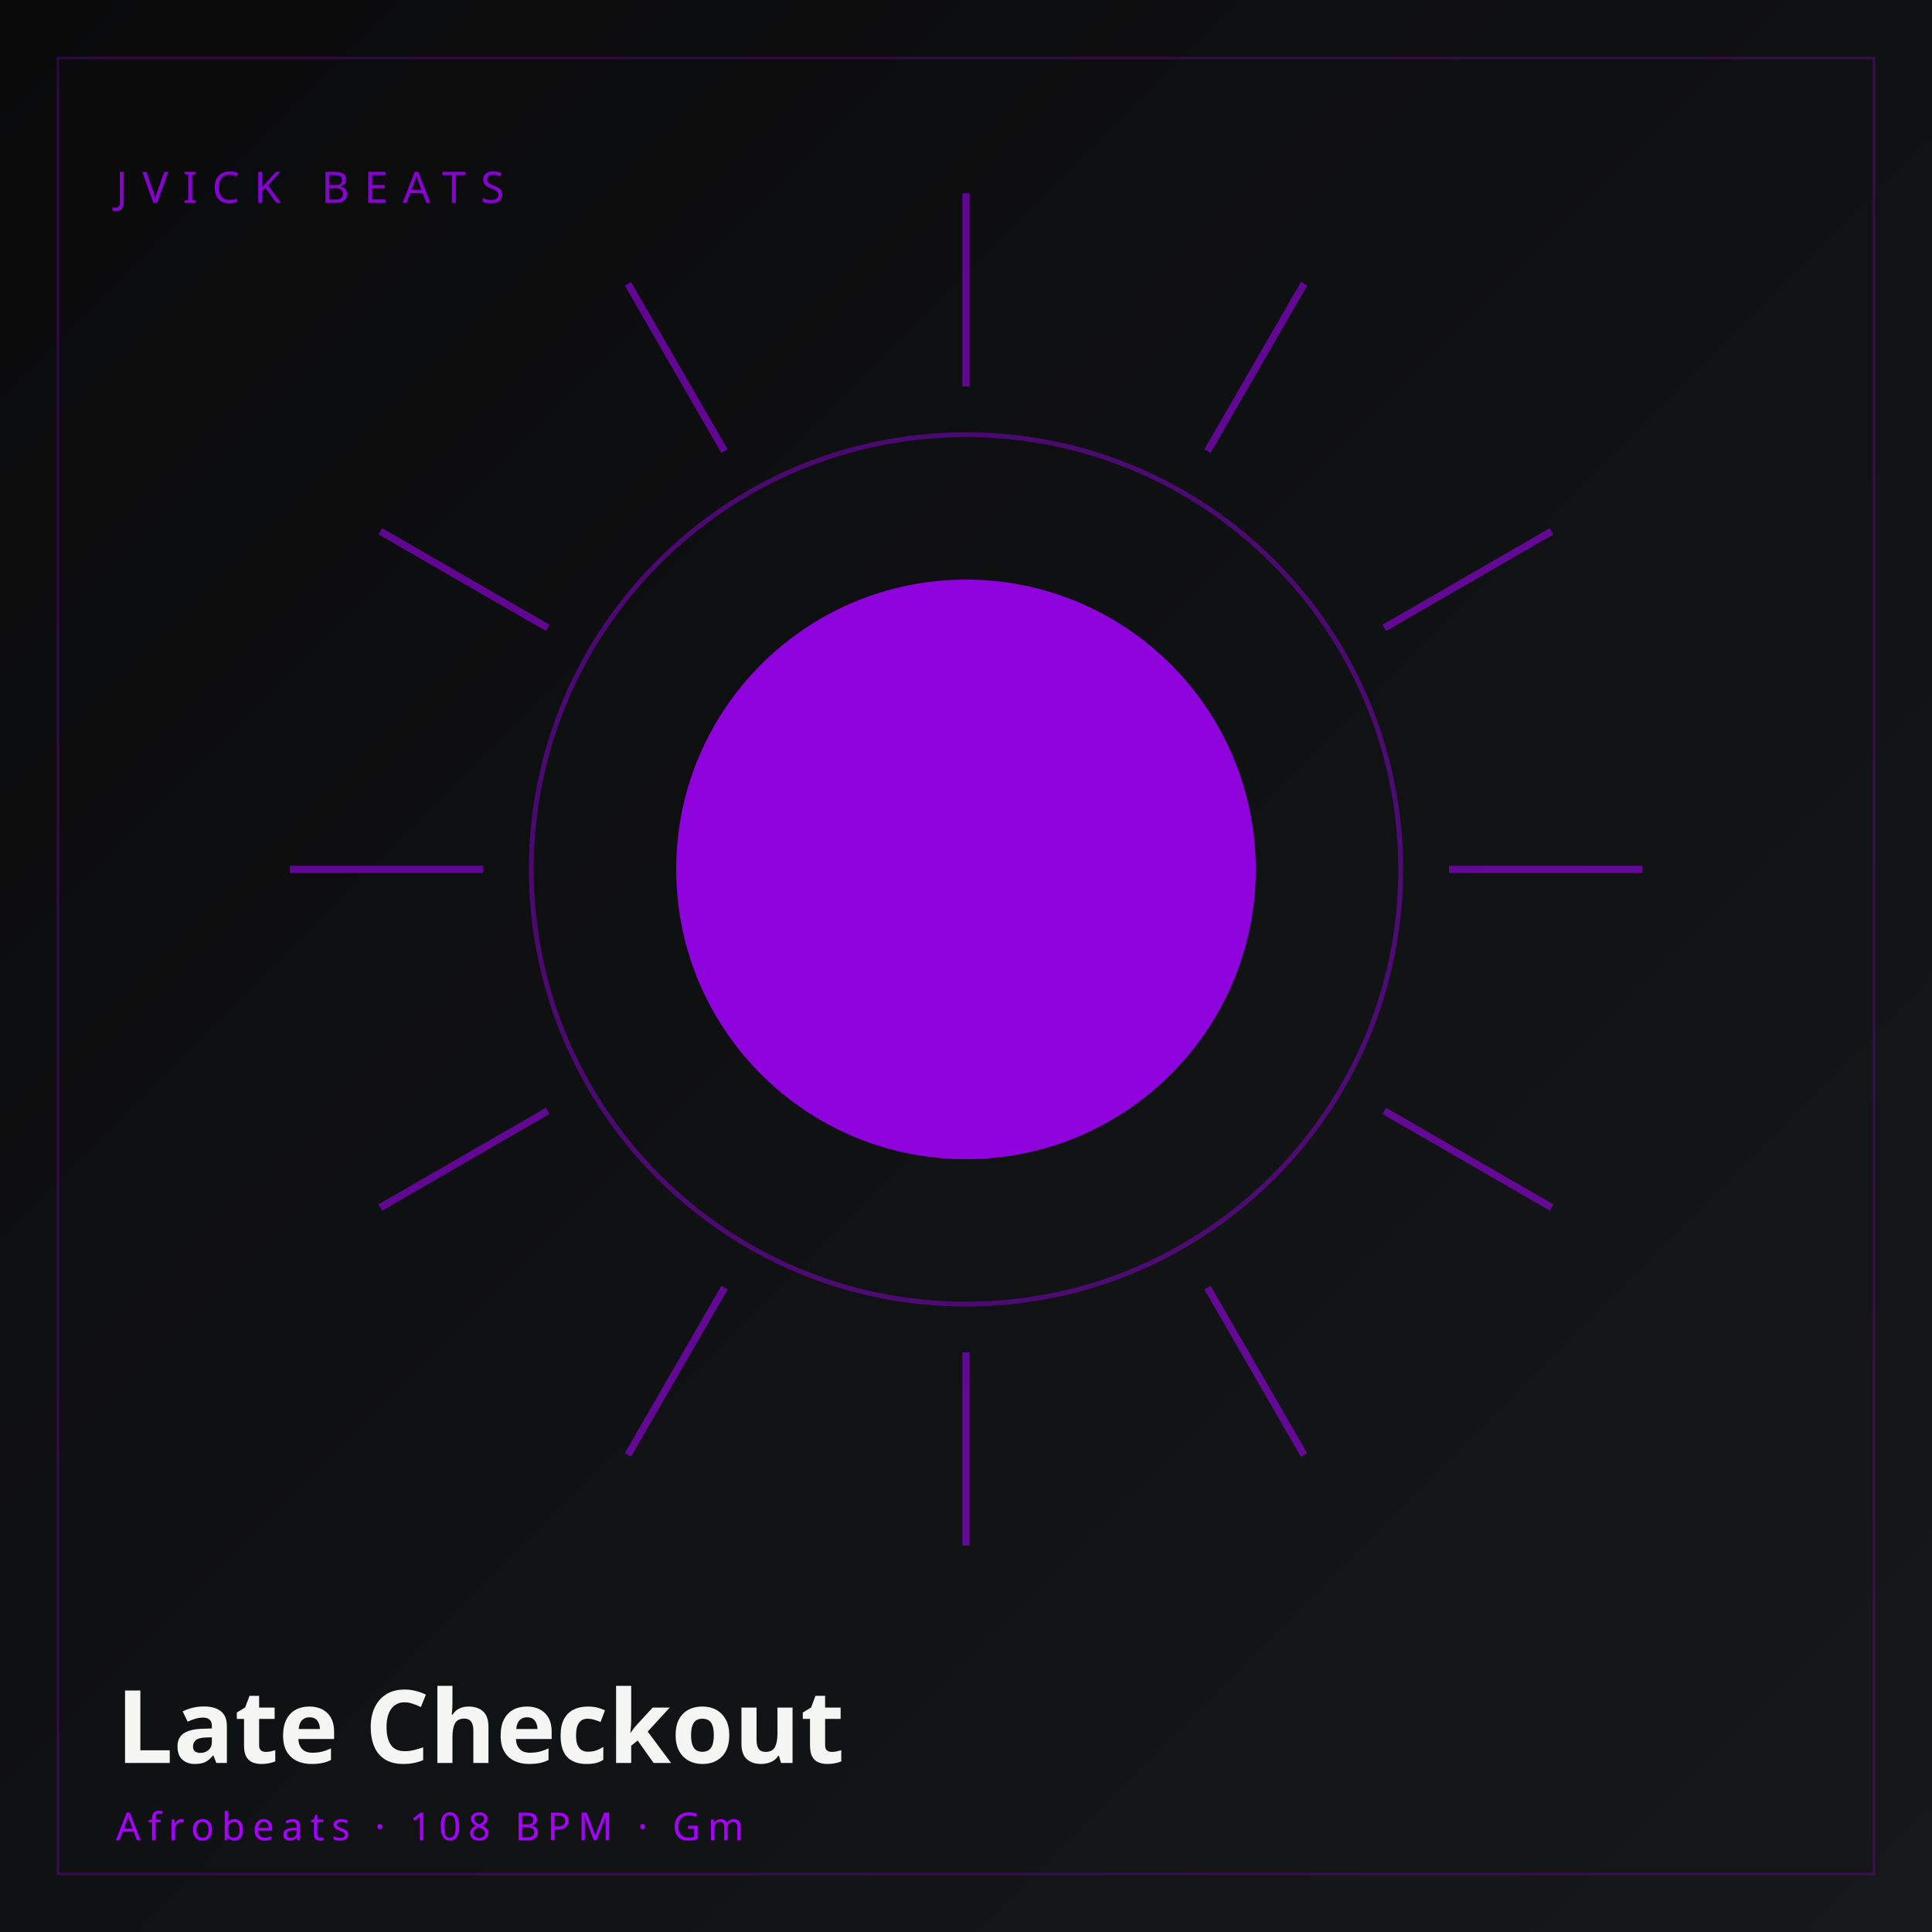
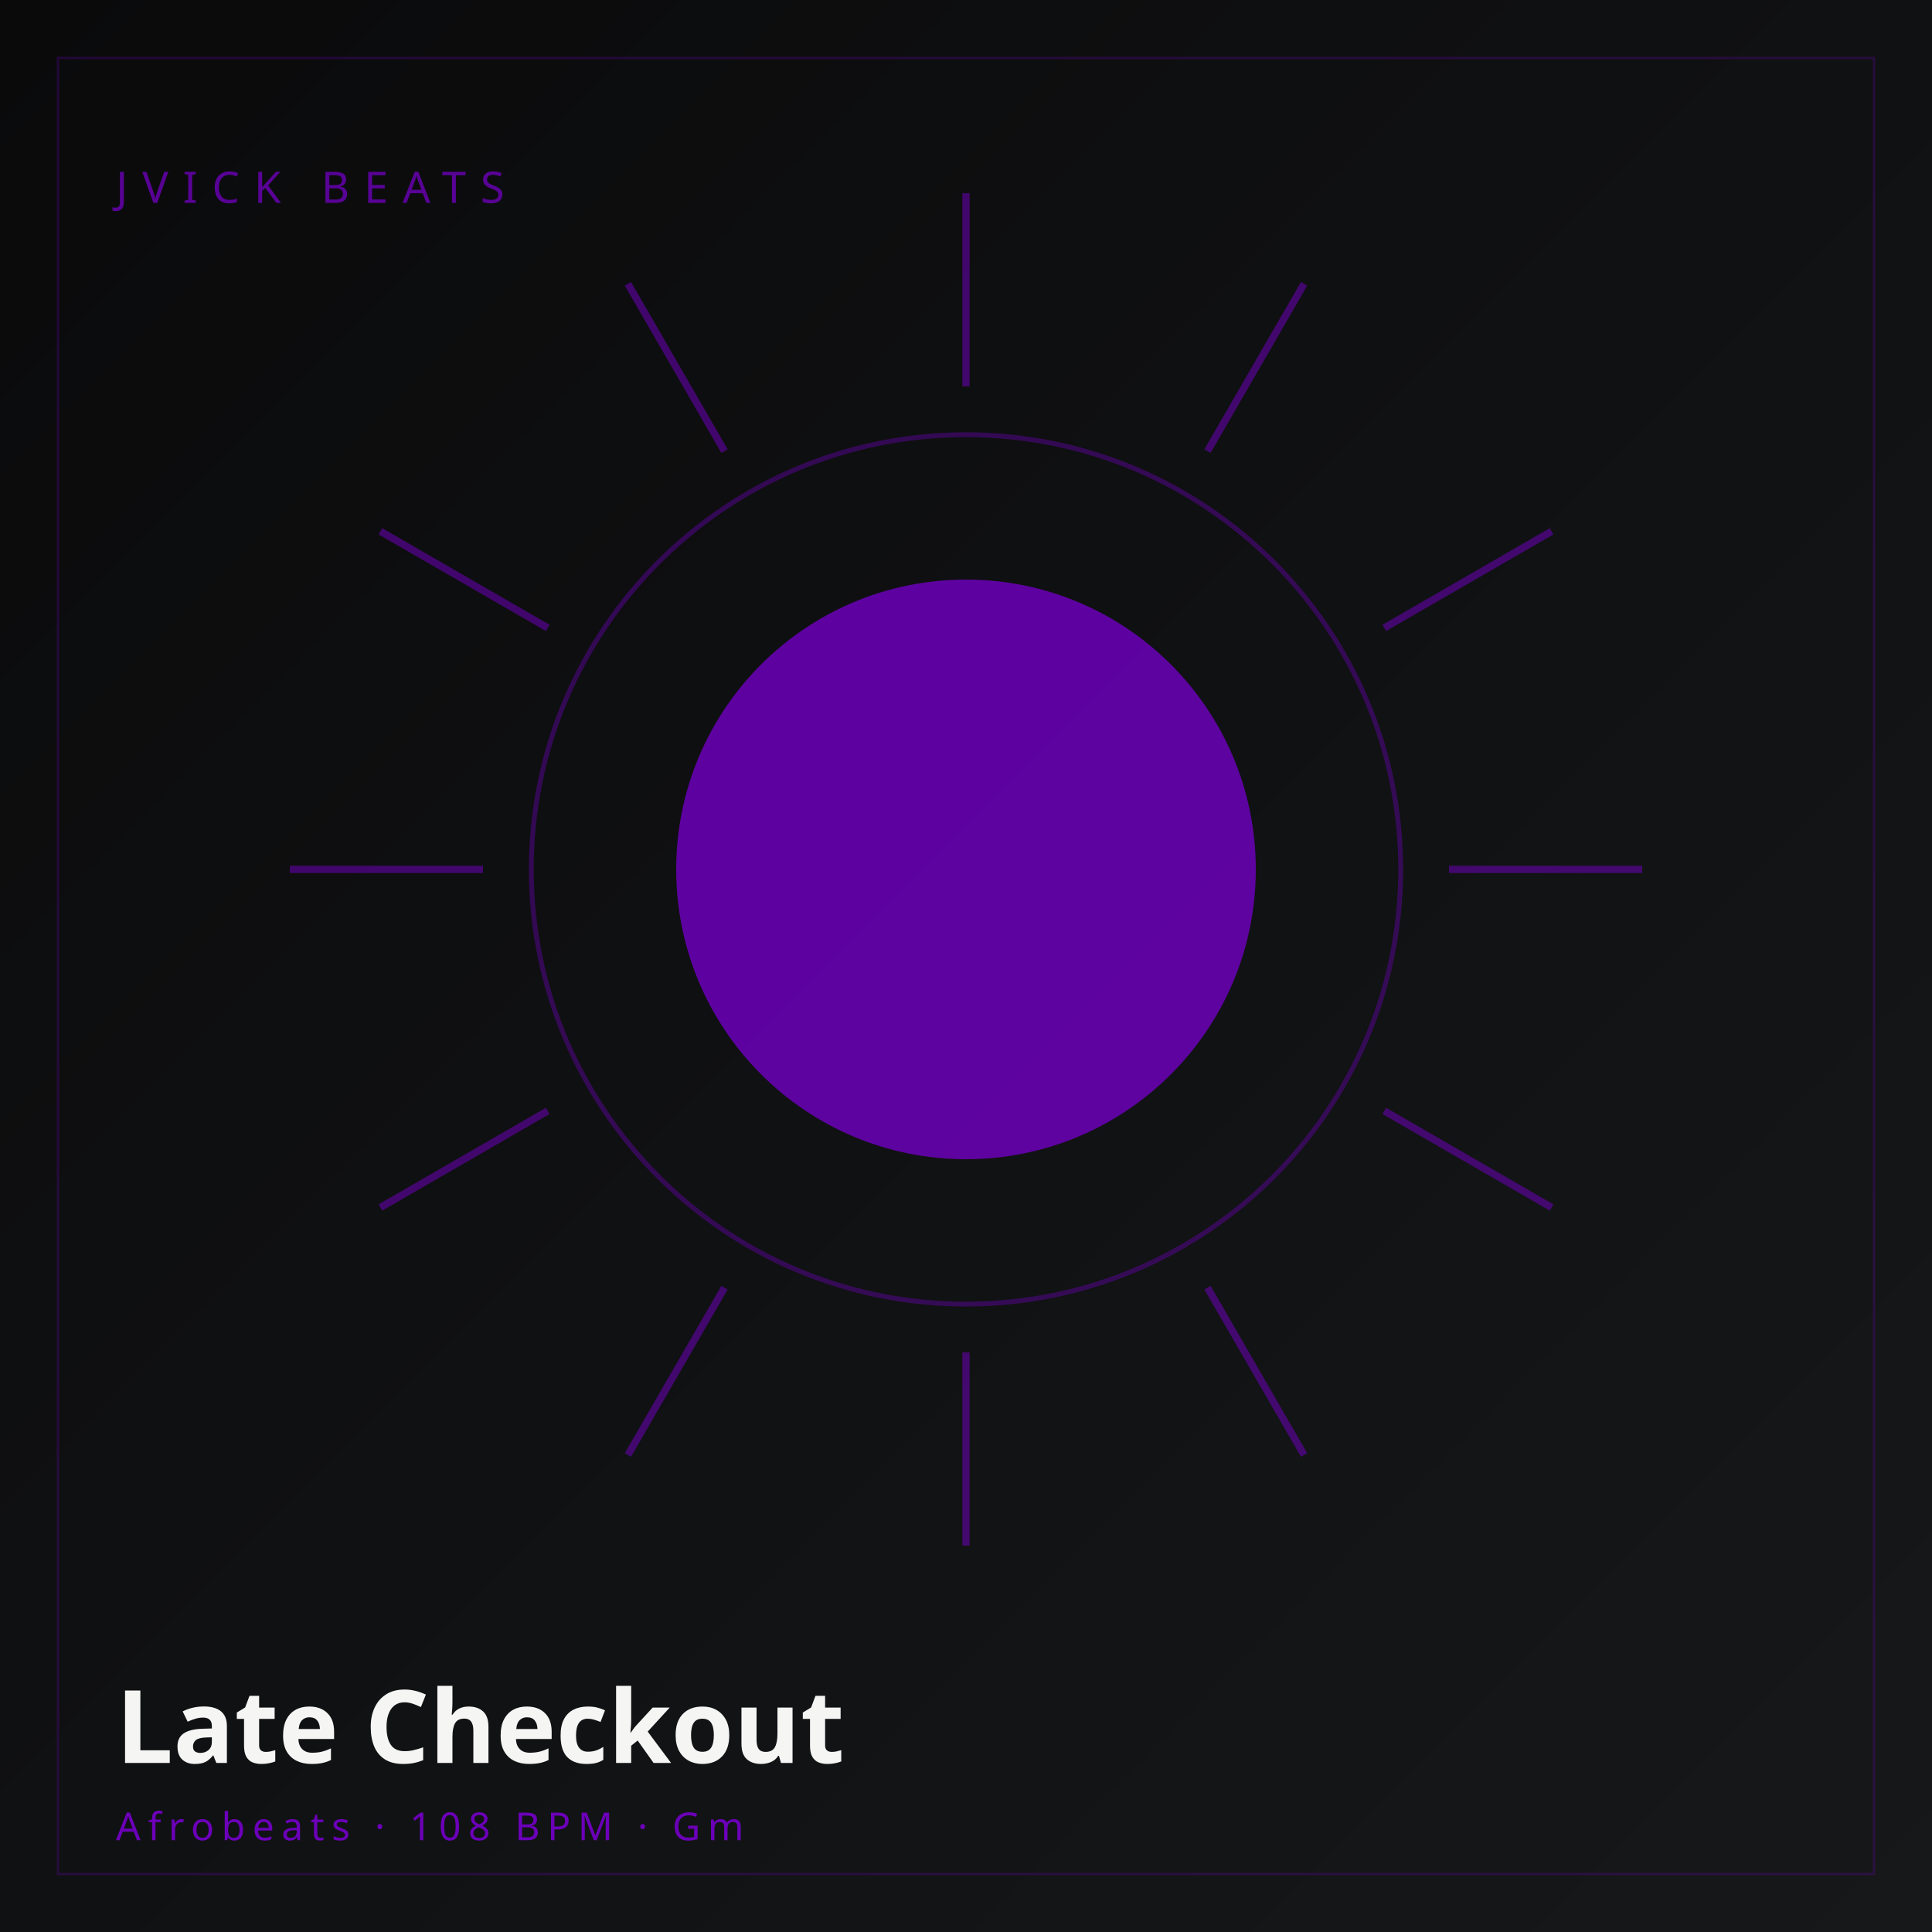
<svg xmlns="http://www.w3.org/2000/svg" viewBox="0 0 800 800" width="800" height="800">
  <defs>
    <linearGradient id="bg" x1="0" y1="0" x2="1" y2="1">
      <stop offset="0%" stop-color="#0a0a0b" />
      <stop offset="100%" stop-color="#16181a" />
    </linearGradient>
  </defs>
  <rect width="800" height="800" fill="url(#bg)" />
-   <rect x="24" y="24" width="752" height="752" fill="none" stroke="#A500FF" stroke-width="1" opacity="0.25" />
-   <circle cx="400" cy="360" r="120" fill="#A500FF" opacity="0.85" />
-   <circle cx="400" cy="360" r="180" fill="none" stroke="#A500FF" stroke-width="2" opacity="0.4" />
-   <line x1="600" y1="360" x2="680" y2="360" stroke="#A500FF" stroke-width="3" opacity="0.55" />
-   <line x1="573.205" y1="460" x2="642.487" y2="500" stroke="#A500FF" stroke-width="3" opacity="0.55" />
-   <line x1="500" y1="533.205" x2="540" y2="602.487" stroke="#A500FF" stroke-width="3" opacity="0.55" />
-   <line x1="400" y1="560" x2="400" y2="640" stroke="#A500FF" stroke-width="3" opacity="0.55" />
-   <line x1="300" y1="533.205" x2="260" y2="602.487" stroke="#A500FF" stroke-width="3" opacity="0.55" />
-   <line x1="226.795" y1="460" x2="157.513" y2="500" stroke="#A500FF" stroke-width="3" opacity="0.55" />
-   <line x1="200" y1="360" x2="120" y2="360" stroke="#A500FF" stroke-width="3" opacity="0.55" />
-   <line x1="226.795" y1="260" x2="157.513" y2="220" stroke="#A500FF" stroke-width="3" opacity="0.55" />
-   <line x1="300" y1="186.795" x2="260" y2="117.513" stroke="#A500FF" stroke-width="3" opacity="0.55" />
-   <line x1="400" y1="160" x2="400" y2="80" stroke="#A500FF" stroke-width="3" opacity="0.55" />
-   <line x1="500" y1="186.795" x2="540" y2="117.513" stroke="#A500FF" stroke-width="3" opacity="0.55" />
-   <line x1="573.205" y1="260" x2="642.487" y2="220" stroke="#A500FF" stroke-width="3" opacity="0.55" />
-   <text x="48" y="84" fill="#A500FF" font-family="ui-sans-serif, system-ui, sans-serif" font-size="18" letter-spacing="6" opacity="0.8">JVICK BEATS</text>
+   <rect x="24" y="24" width="752" height="752" fill="none" stroke="#6B00B8" stroke-width="1" opacity="0.25" />
+   <circle cx="400" cy="360" r="120" fill="#6B00B8" opacity="0.85" />
+   <circle cx="400" cy="360" r="180" fill="none" stroke="#6B00B8" stroke-width="2" opacity="0.4" />
+   <line x1="600" y1="360" x2="680" y2="360" stroke="#6B00B8" stroke-width="3" opacity="0.55" />
+   <line x1="573.205" y1="460" x2="642.487" y2="500" stroke="#6B00B8" stroke-width="3" opacity="0.55" />
+   <line x1="500" y1="533.205" x2="540" y2="602.487" stroke="#6B00B8" stroke-width="3" opacity="0.55" />
+   <line x1="400" y1="560" x2="400" y2="640" stroke="#6B00B8" stroke-width="3" opacity="0.55" />
+   <line x1="300" y1="533.205" x2="260" y2="602.487" stroke="#6B00B8" stroke-width="3" opacity="0.55" />
+   <line x1="226.795" y1="460" x2="157.513" y2="500" stroke="#6B00B8" stroke-width="3" opacity="0.55" />
+   <line x1="200" y1="360" x2="120" y2="360" stroke="#6B00B8" stroke-width="3" opacity="0.55" />
+   <line x1="226.795" y1="260" x2="157.513" y2="220" stroke="#6B00B8" stroke-width="3" opacity="0.55" />
+   <line x1="300" y1="186.795" x2="260" y2="117.513" stroke="#6B00B8" stroke-width="3" opacity="0.55" />
+   <line x1="400" y1="160" x2="400" y2="80" stroke="#6B00B8" stroke-width="3" opacity="0.55" />
+   <line x1="500" y1="186.795" x2="540" y2="117.513" stroke="#6B00B8" stroke-width="3" opacity="0.55" />
+   <line x1="573.205" y1="260" x2="642.487" y2="220" stroke="#6B00B8" stroke-width="3" opacity="0.55" />
+   <text x="48" y="84" fill="#6B00B8" font-family="ui-sans-serif, system-ui, sans-serif" font-size="18" letter-spacing="6" opacity="0.8">JVICK BEATS</text>
  <text x="48" y="730" fill="#f5f5f4" font-family="ui-sans-serif, system-ui, sans-serif" font-size="42" font-weight="700">Late Checkout</text>
-   <text x="48" y="762" fill="#A500FF" font-family="ui-sans-serif, system-ui, sans-serif" font-size="16" letter-spacing="3">Afrobeats  ·  108 BPM  ·  Gm</text>
+   <text x="48" y="762" fill="#6B00B8" font-family="ui-sans-serif, system-ui, sans-serif" font-size="16" letter-spacing="3">Afrobeats  ·  108 BPM  ·  Gm</text>
</svg>
